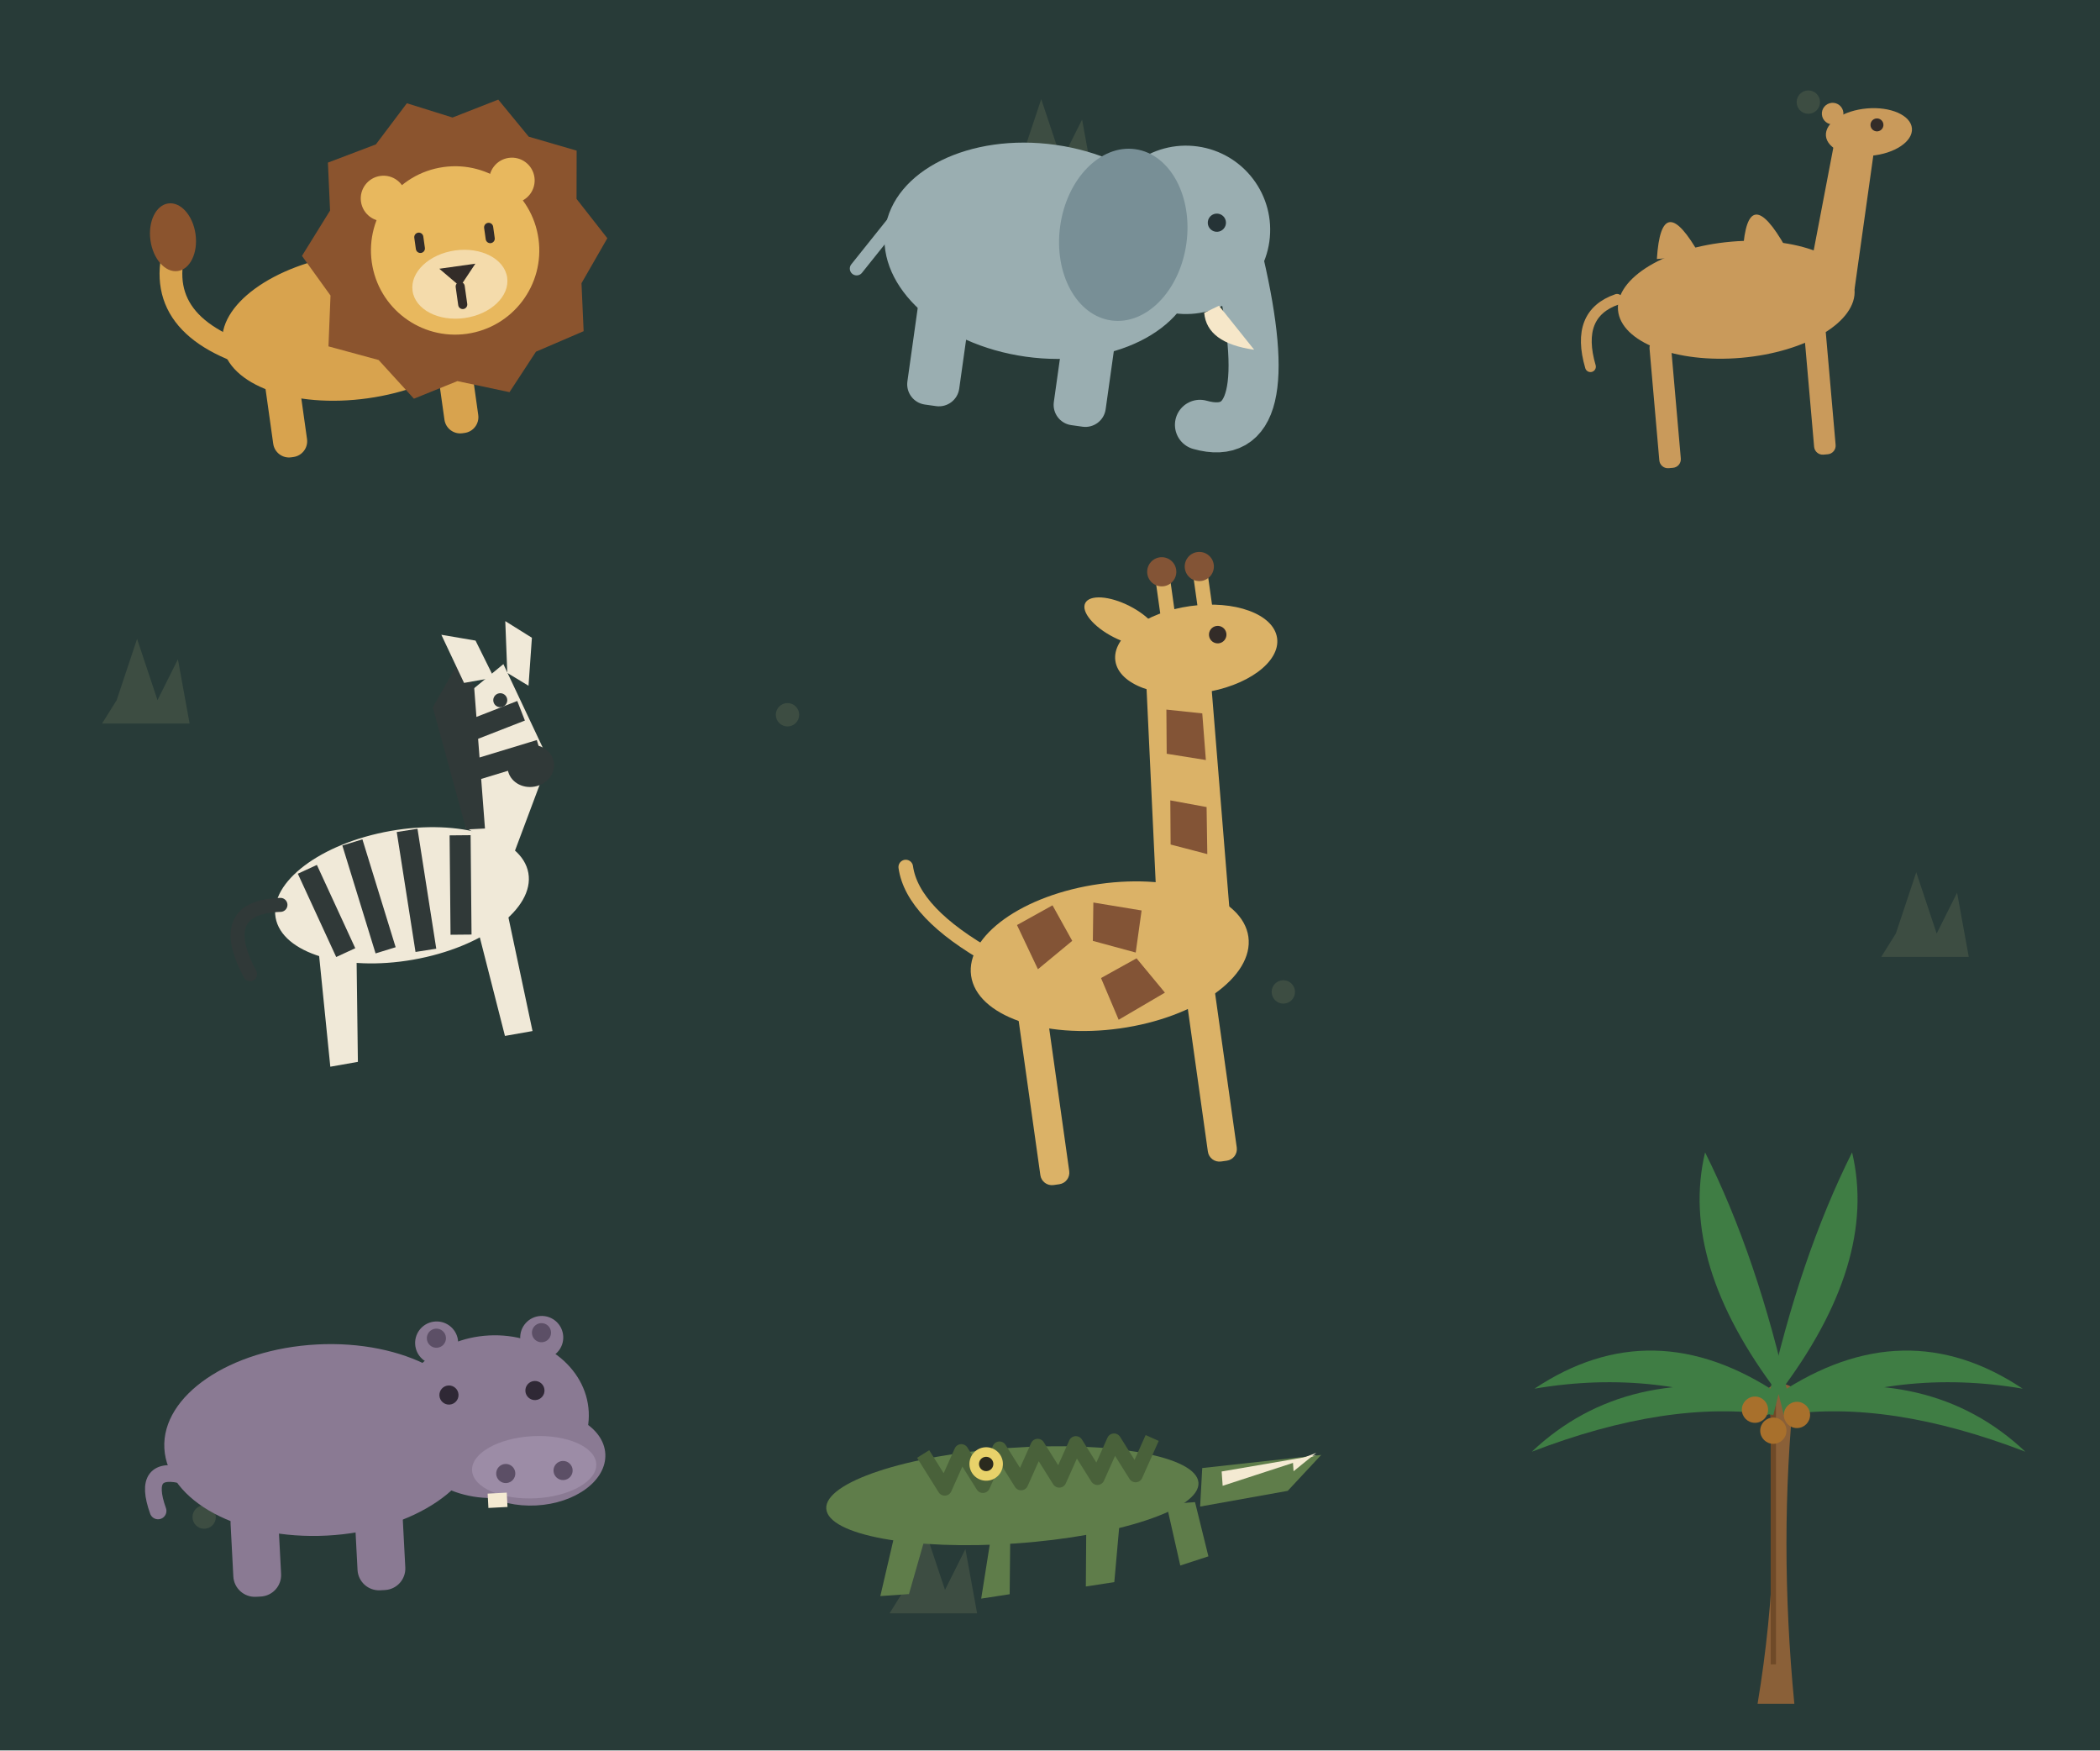
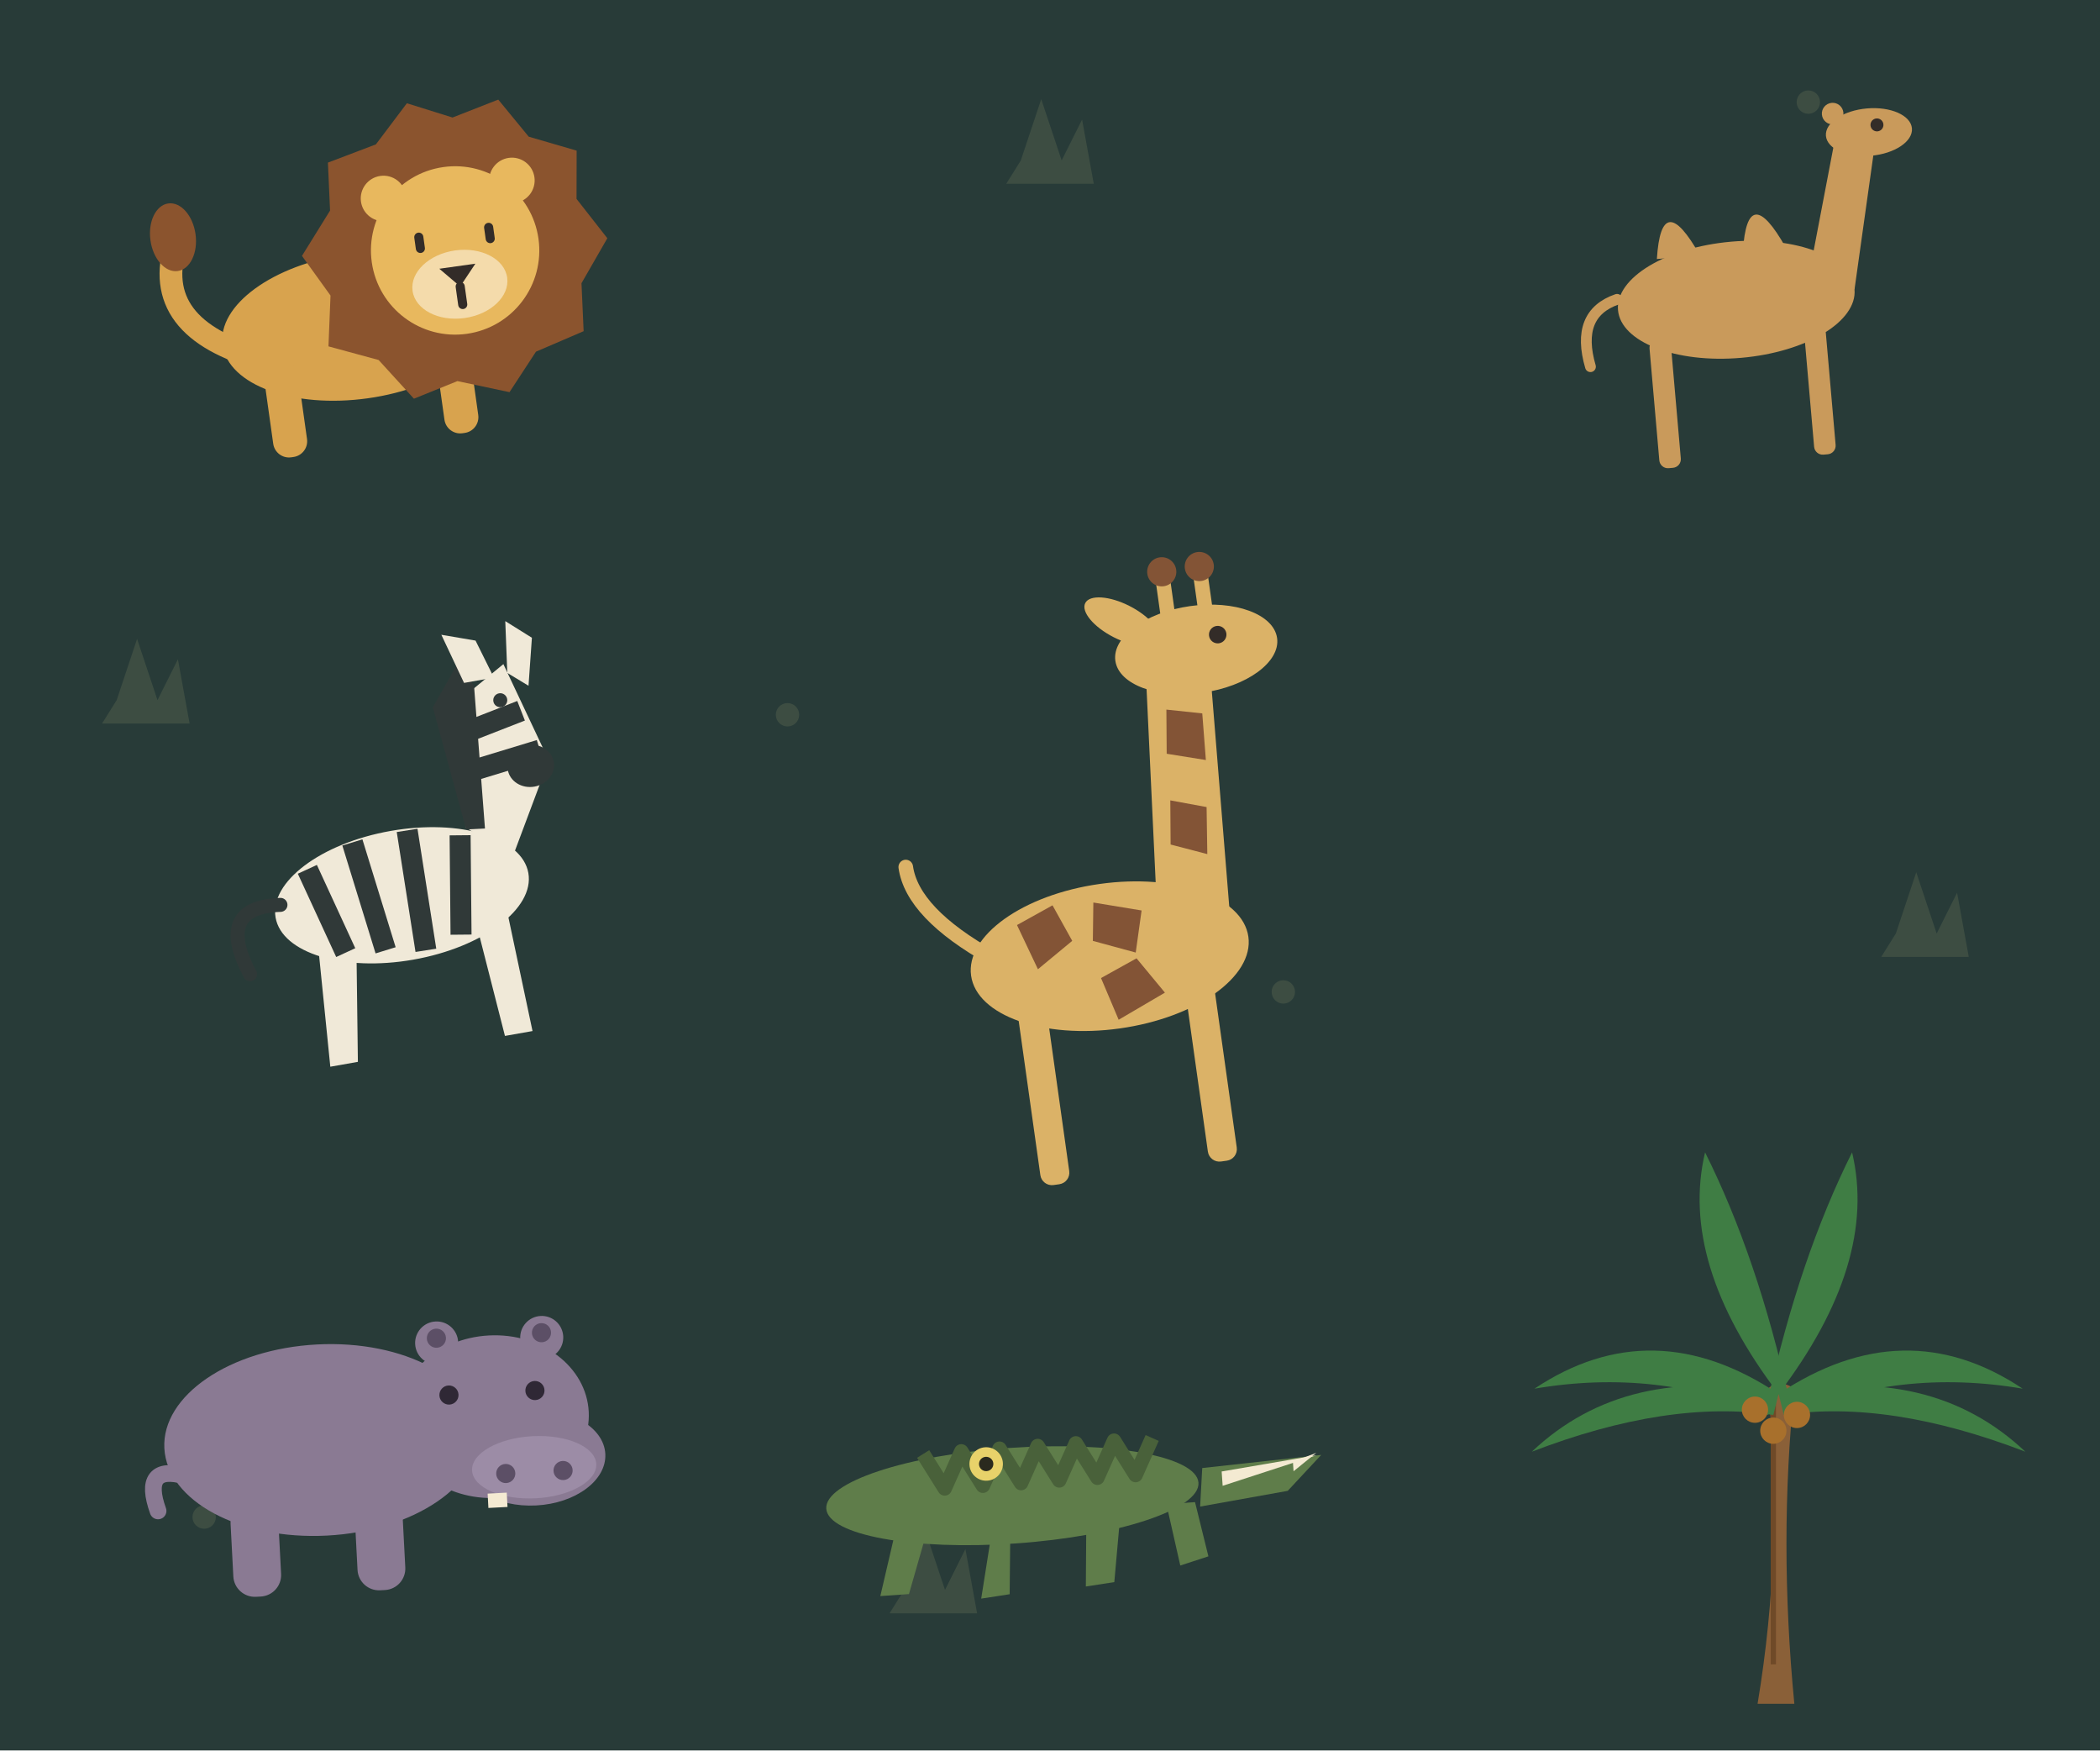
<svg xmlns="http://www.w3.org/2000/svg" width="720" height="600" viewBox="0 0 720 600" fill="none">
  <defs>
    <g id="lion">
      <path d="M-55 40Q-105 20-90-15" stroke="#d8a34e" stroke-width="10" stroke-linecap="round" />
      <ellipse cx="-90" cy="-20" rx="10" ry="15" fill="#8b542e" />
      <g fill="#d8a34e">
        <ellipse cx="-15" cy="30" rx="60" ry="32" />
        <rect x="-59" y="40" width="15" height="43" rx="7" />
        <rect x="17" y="40" width="15" height="43" rx="7" />
      </g>
      <path d="M20-64 39-55 60-60 71-42 91-33 88-12 99 7 85 25 83 46 61 52 47 68 25 60 5 65-8 46-29 37-25 15-35-4-20-22-18-43 4-48Z" fill="#8b542e" />
      <circle cx="32" cy="3" r="37" fill="#e8b85e" />
      <circle cx="4" cy="-24" r="10" fill="#e8b85e" />
      <circle cx="61" cy="-24" r="10" fill="#e8b85e" />
      <ellipse cx="32" cy="18" rx="21" ry="15" fill="#f4dbab" />
      <path d="m24 10 8 9 8-9Z" fill="#332c28" />
      <path d="M17-5v5M48-5v5M32 19v8" stroke="#332c28" stroke-width="4" stroke-linecap="round" />
    </g>
-     <g id="elephant">
+     <g id="elephant-body">
      <g fill="#9aaeb1">
        <ellipse cx="-15" cy="15" rx="69" ry="47" />
        <rect x="-65" y="35" width="23" height="54" rx="9" />
        <rect x="0" y="35" width="23" height="54" rx="9" />
        <circle cx="47" cy="-3" r="37" />
      </g>
-       <path d="M72 8Q102 86 65 81" stroke="#9aaeb1" stroke-width="22" stroke-linecap="round" />
+     </g>
+     <g id="elephant-details">
      <ellipse cx="20" cy="3" rx="28" ry="38" fill="#788f96" />
      <path d="M66 28 84 45Q63 45 60 32" fill="#f6e7c9" />
      <circle cx="60" cy="-8" r="4" fill="#253336" />
      <path d="M-78 7-94 34" stroke="#9aaeb1" stroke-width="6" stroke-linecap="round" />
+     </g>
+     <g id="elephant-trunk">
+       <path d="M72 8Q102 86 65 81" stroke="#9aaeb1" stroke-width="22" stroke-linecap="round" />
    </g>
    <g id="giraffe">
      <path d="M-40 20Q-65 1-65-15" stroke="#dbb267" stroke-width="5" stroke-linecap="round" />
      <g fill="#dbb267">
        <ellipse cy="25" rx="48" ry="25" />
        <path d="M17 25 26-72 48-72 42 30Z" />
        <rect x="-34" y="38" width="10" height="62" rx="4" />
        <rect x="24" y="38" width="10" height="62" rx="4" />
        <ellipse cx="44" cy="-75" rx="28" ry="15" />
        <ellipse cx="20" cy="-88" rx="14" ry="6" transform="rotate(35 20 -88)" />
      </g>
      <path d="M36-85v-16M49-86v-15" stroke="#dbb267" stroke-width="5" />
      <g fill="#835436">
        <circle cx="36" cy="-103" r="5" />
        <circle cx="49" cy="-103" r="5" />
        <path d="m-30 10 13-5 5 13-13 8Zm27-4 16 5-4 14-14-6ZM-4 32l13-5 8 13-17 7Zm32-57 12 4-2 16-12-5Zm3-31 12 3-1 16-13-4Z" />
      </g>
      <circle cx="52" cy="-79" r="3" fill="#332c28" />
    </g>
    <g id="zebra">
      <path d="m25 0 5-53 23-13 12 44-23 39Z" fill="#f0e9d8" />
      <path d="m25 1-5-54 14-17 5 11-6 61Z" fill="#303938" />
      <g fill="#f0e9d8">
        <ellipse cx="-7" cy="24" rx="55" ry="28" />
        <path d="m-46 37-4 54h12l8-49m52-4 4 53h12l-2-58" />
        <path d="m35-61-6-22 14 5 5 17m6-1 3-22 10 9-5 20" />
      </g>
      <g stroke="#303938" stroke-width="9">
        <path d="m-45 6 10 38m11-46 6 48M0-3l-1 52M22 3l-7 42M32-40l25-5M29-23l33-4" />
      </g>
      <path d="M-59 19Q-87 15-77 46" stroke="#303938" stroke-width="6" stroke-linecap="round" />
      <ellipse cx="57" cy="-21" rx="10" ry="9" fill="#303938" />
      <circle cx="49" cy="-51" r="3" fill="#303938" />
    </g>
    <g id="camel">
      <path d="M-55 15Q-75 20-70 45" stroke="#c99a5b" stroke-width="5" stroke-linecap="round" />
      <g fill="#c99a5b">
        <ellipse cy="20" rx="55" ry="27" />
        <path d="M-35-2Q-30-35-15-2ZM5-2Q10-35 25-2Z" />
        <rect x="-42" y="35" width="10" height="60" rx="4" />
        <rect x="30" y="35" width="10" height="60" rx="4" />
        <path d="M35 10 52-50 70-45 55 20Z" />
        <ellipse cx="68" cy="-52" rx="20" ry="11" />
        <circle cx="52" cy="-62" r="5" />
      </g>
      <circle cx="72" cy="-55" r="3" fill="#332c28" />
    </g>
    <g id="crocodile">
      <g fill="#5f7d4a">
        <path d="M-95 5-55-8-70 10Z" />
        <ellipse cx="-20" cy="8" rx="78" ry="20" />
        <path d="M60 2 110 0 95 14 58 18Z" />
        <path d="M-70 20-78 46-66 46-58 24Zm40 4-6 26 12-1 2-25Zm40-2-2 26 12-1 4-25Zm34-6 4 26 12-3-4-23Z" />
      </g>
      <path d="M-56-12-48 3-40-12-32 3-24-12-16 3-8-12 0 3 8-12 16 3 24-12 32 3 40-12" fill="none" stroke="#49613a" stroke-width="6" stroke-linejoin="round" />
      <path d="M98 2 108-1 98 6Z" fill="#f4ead2" />
      <circle cx="-30" cy="-6" r="7" fill="#e8d26a" />
      <circle cx="-30" cy="-6" r="3" fill="#2a2a1e" />
      <path d="M68 10 108 0 68 4Z" fill="#f4ead2" />
    </g>
    <g id="palm">
      <path d="M-6 0Q4-60-2-120 2-124 8-120 2-62 8 0Z" fill="#8a6038" />
      <path d="M0-115v100" stroke="#6f4a28" stroke-width="2" />
      <g fill="#3f7d44">
        <path d="M2-118Q50-150 95-120 48-128 6-110Z" />
        <path d="M2-118Q-46-150-91-120-44-128-2-110Z" />
        <path d="M2-118Q40-168 30-210 10-170 -2-116Z" />
        <path d="M2-118Q-36-168-26-210-6-170 6-116Z" />
        <path d="M2-118Q60-130 96-96 44-116 4-110Z" />
        <path d="M2-118Q-56-130-92-96-40-116 0-110Z" />
      </g>
      <g fill="#a8702c">
        <circle cx="-7" cy="-112" r="5" />
        <circle cx="9" cy="-110" r="5" />
        <circle cx="0" cy="-104" r="5" />
      </g>
    </g>
    <g id="hippo">
      <g fill="#8a7a93">
        <ellipse cx="-20" cy="18" rx="66" ry="40" />
        <rect x="-60" y="42" width="20" height="40" rx="9" />
        <rect x="-8" y="42" width="20" height="40" rx="9" />
        <ellipse cx="52" cy="12" rx="40" ry="34" />
        <ellipse cx="68" cy="30" rx="30" ry="20" />
        <circle cx="30" cy="-20" r="9" />
        <circle cx="74" cy="-20" r="9" />
      </g>
      <path d="M-78 30Q-96 24-90 44" stroke="#8a7a93" stroke-width="7" stroke-linecap="round" />
      <ellipse cx="68" cy="34" rx="26" ry="13" fill="#9c8ca6" />
      <circle cx="56" cy="36" r="4" fill="#5c4f66" />
      <circle cx="80" cy="36" r="4" fill="#5c4f66" />
      <circle cx="30" cy="-22" r="4" fill="#5c4f66" />
      <circle cx="74" cy="-22" r="4" fill="#5c4f66" />
      <circle cx="34" cy="2" r="4" fill="#2f2835" />
      <circle cx="70" cy="2" r="4" fill="#2f2835" />
      <path d="M48 44h8v6h-8Z" fill="#f4ead2" />
    </g>
  </defs>
  <path fill="#283b38" d="M0 0h720v600H0z" />
  <g fill="#52604c" opacity=".5">
    <path d="m40 240 7-21 7 21 7-14 4 22H35ZM350 55l7-21 7 21 7-14 4 22h-30ZM650 320l7-21 7 21 7-14 4 22h-30ZM310 545l7-21 7 21 7-14 4 22h-30Z" />
    <circle cx="270" cy="245" r="4" />
    <circle cx="620" cy="35" r="4" />
    <circle cx="70" cy="520" r="4" />
    <circle cx="440" cy="340" r="4" />
  </g>
  <use href="#lion" transform="translate(131 87) rotate(-8) scale(.78)" />
-   <use href="#elephant" transform="translate(370 76) rotate(8) scale(.78)" />
  <use href="#giraffe" transform="translate(377 303) rotate(-8)" />
  <use href="#zebra" transform="translate(140 287) rotate(-10) scale(.8)" />
  <use href="#camel" transform="translate(594 88) rotate(-5) scale(.74)" />
  <use href="#palm" transform="translate(608 584) scale(.9)" />
  <use href="#crocodile" transform="translate(363 505) rotate(-4) scale(.82)" />
  <use href="#hippo" transform="translate(126 478) rotate(-3) scale(.82)" />
</svg>
